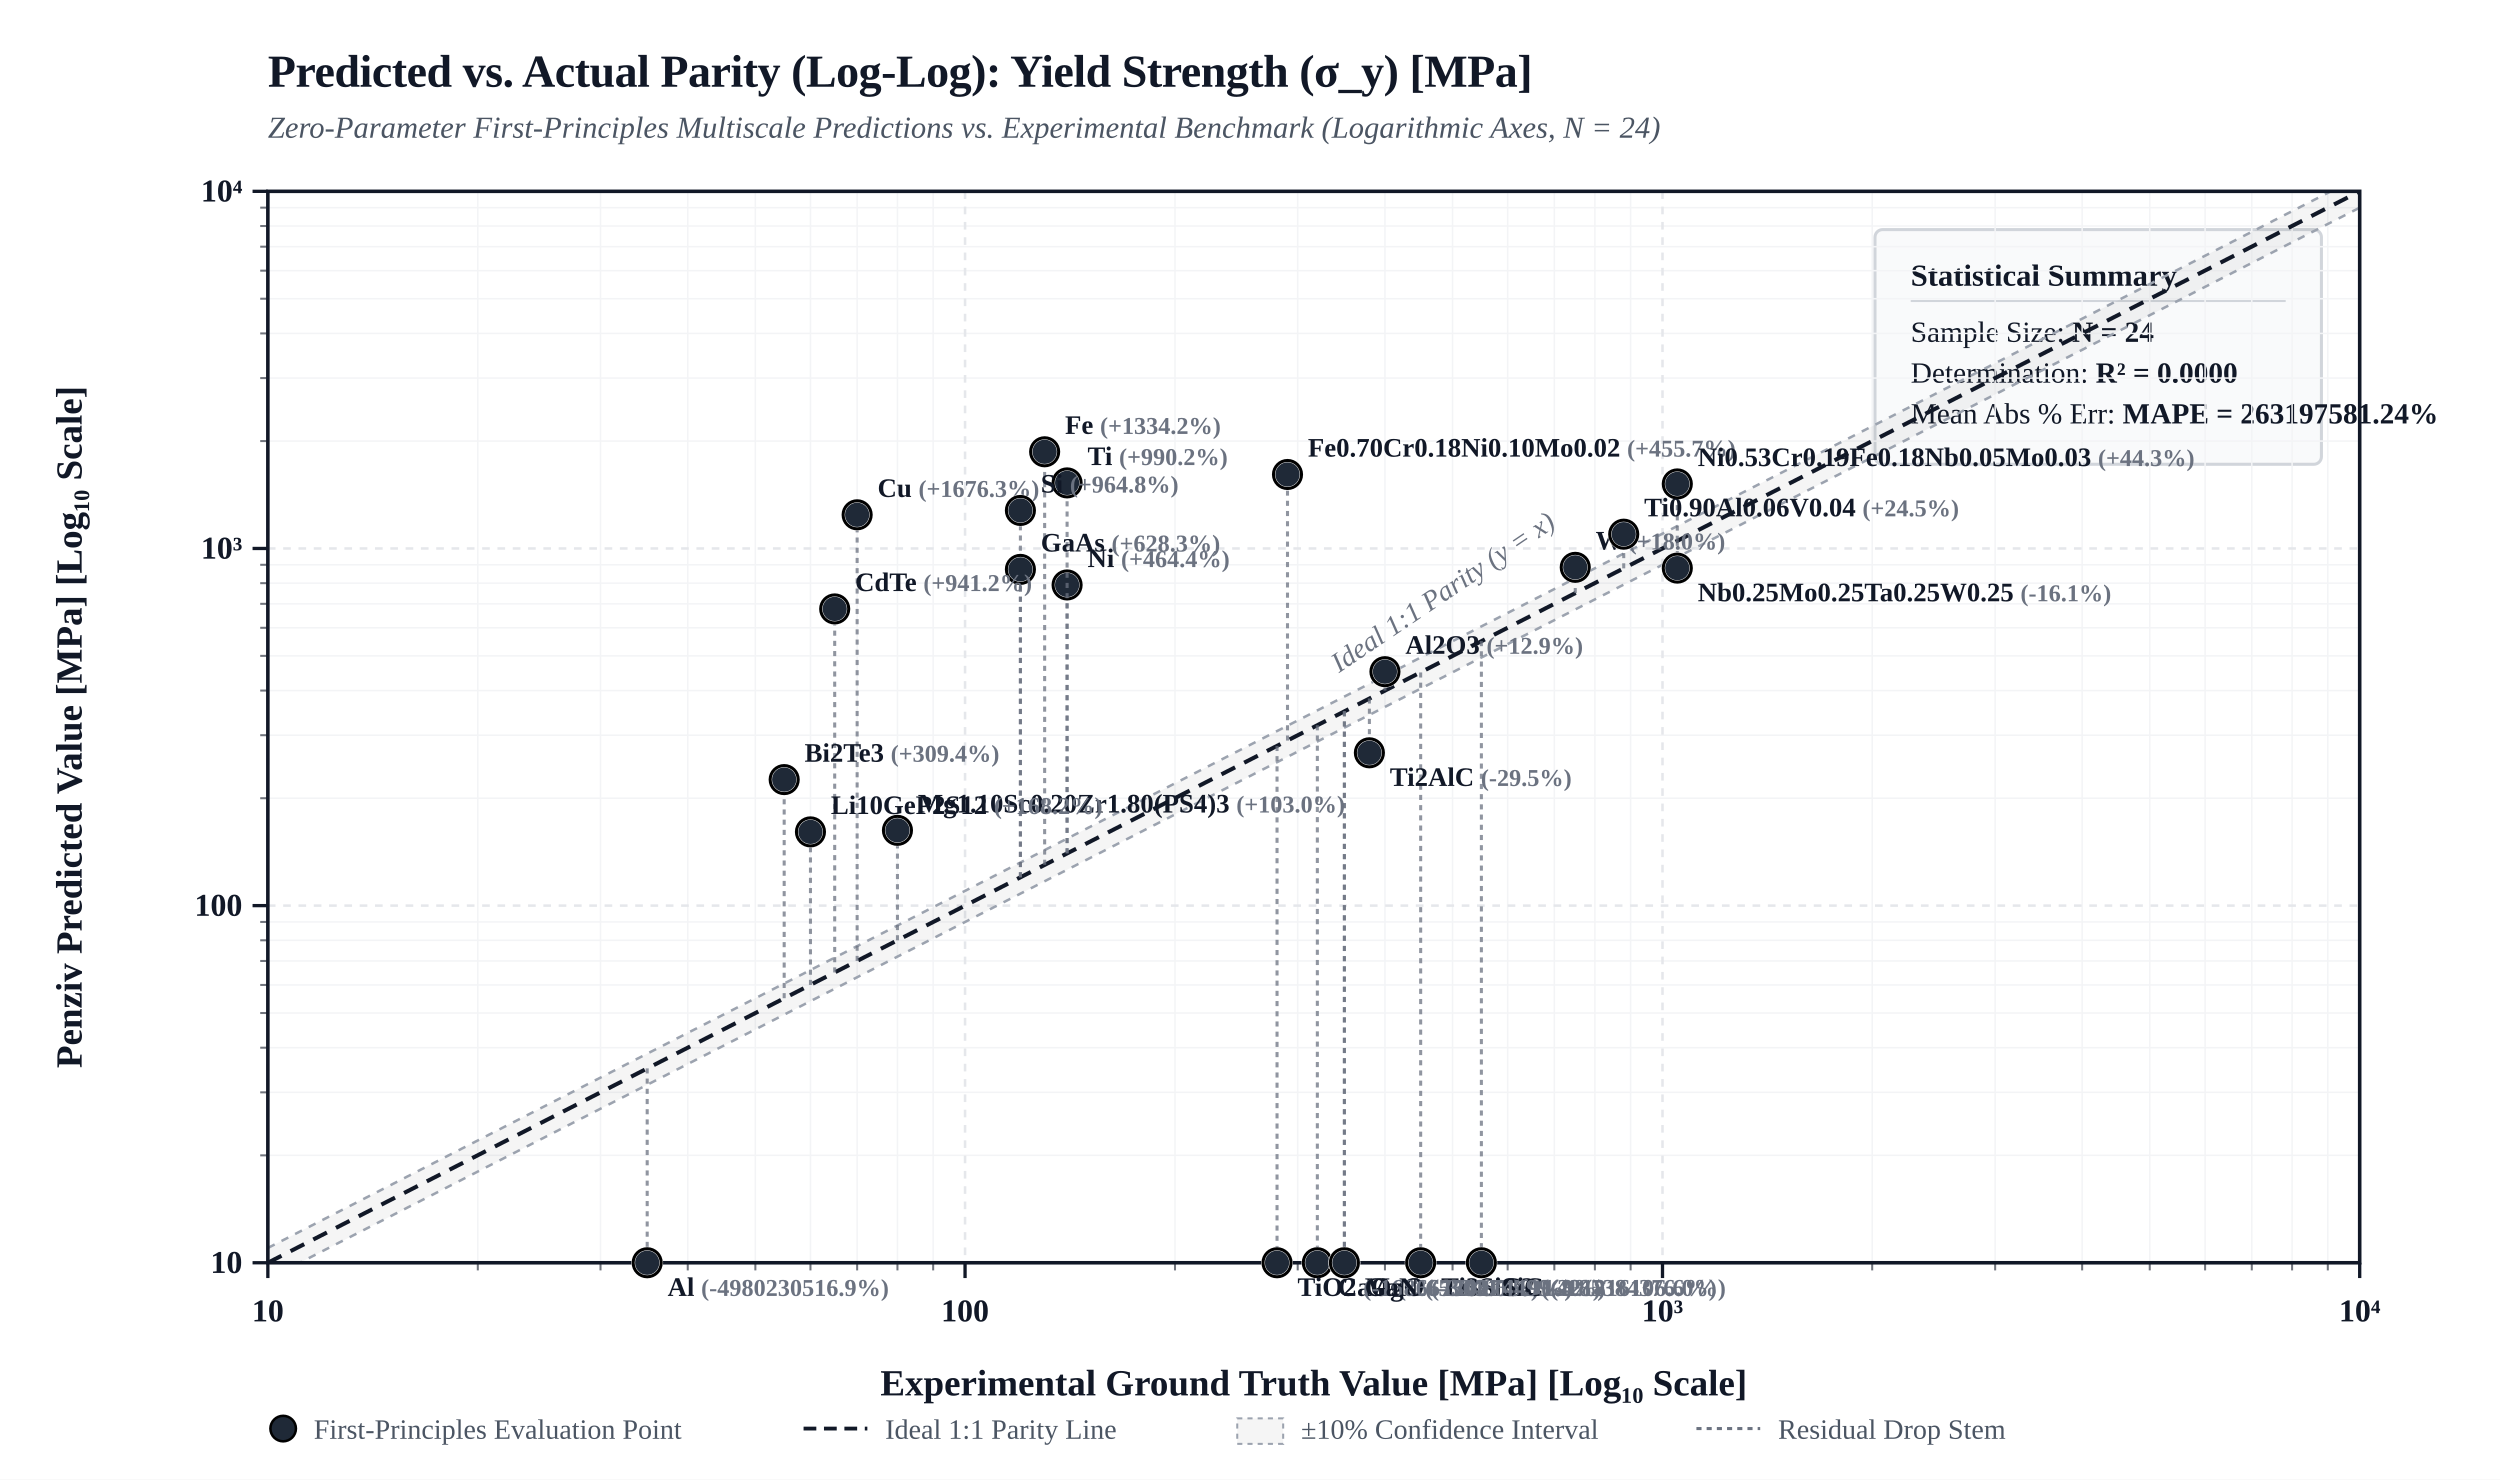
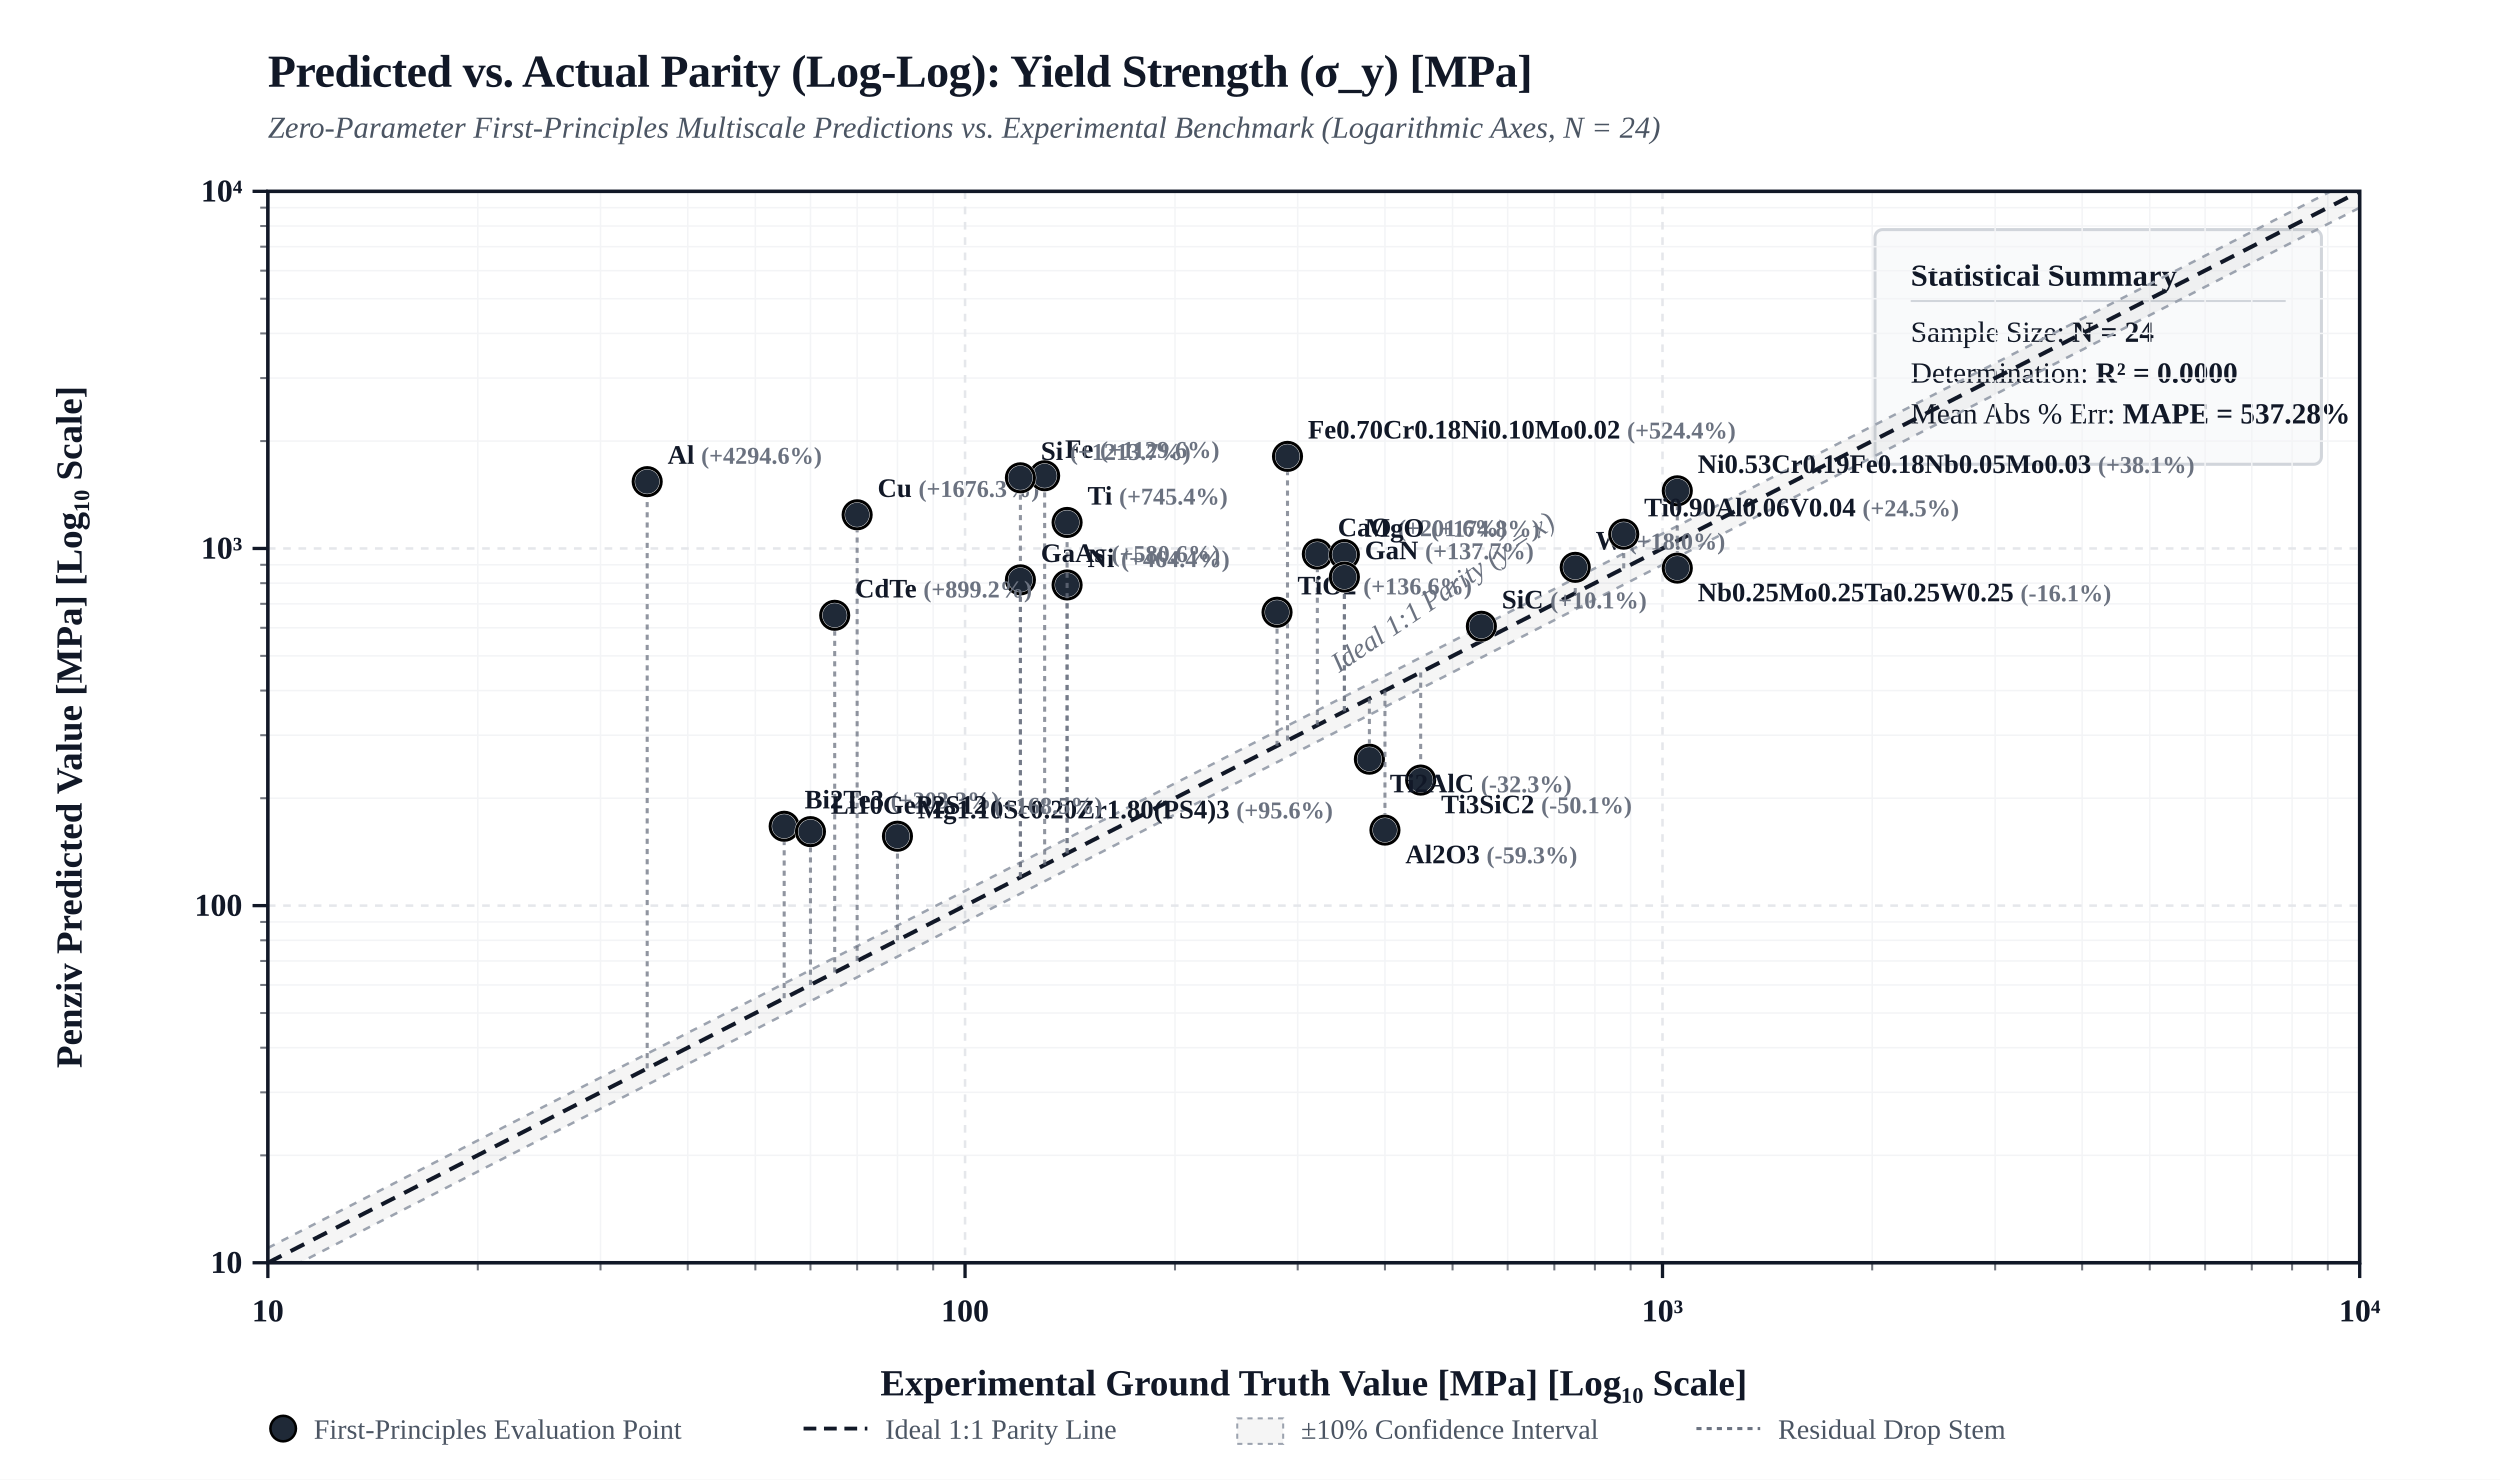
<svg xmlns="http://www.w3.org/2000/svg" viewBox="0 0 980 580" width="100%" height="auto" style="background-color: #FFFFFF; border: 1px solid #E5E7EB; border-radius: 4px; font-family: 'Times New Roman', Times, 'DejaVu Serif', 'TeX Gyre Termes', Georgia, serif;">
  <defs>
    <clipPath id="plotClip">
      <rect x="105" y="75" width="820" height="420" />
    </clipPath>
  </defs>
  <rect x="0" y="0" width="980" height="580" fill="#FFFFFF" />
  <text x="105" y="34" fill="#111827" font-size="18" font-weight="bold" letter-spacing="-0.01em">Predicted vs. Actual Parity (Log-Log): Yield Strength (σ_y) [MPa]</text>
  <text x="105" y="54" fill="#4B5563" font-size="12" font-style="italic">Zero-Parameter First-Principles Multiscale Predictions vs. Experimental Benchmark (Logarithmic Axes, N = 24)</text>
  <g transform="translate(735, 90)">
    <rect width="175" height="92" rx="3" fill="#F9FAFB" stroke="#D1D5DB" stroke-width="1.2" />
    <text x="14" y="22" fill="#111827" font-size="12" font-weight="bold">Statistical Summary</text>
    <line x1="14" y1="28" x2="161" y2="28" stroke="#D1D5DB" stroke-width="0.8" />
    <text x="14" y="44" fill="#111827" font-size="11.5">Sample Size: <tspan font-weight="bold">N = 24</tspan>
    </text>
    <text x="14" y="60" fill="#111827" font-size="11.5">Determination: <tspan font-weight="bold">R² = 0.0000</tspan>
    </text>
-     <text x="14" y="76" fill="#111827" font-size="11.5">Mean Abs % Err: <tspan font-weight="bold">MAPE = 263197581.24%</tspan>
+     <text x="14" y="76" fill="#111827" font-size="11.5">Mean Abs % Err: <tspan font-weight="bold">MAPE = 537.28%</tspan>
    </text>
  </g>
  <line x1="187.3" y1="75" x2="187.3" y2="495" stroke="#F3F4F6" stroke-width="0.6" />
  <line x1="105" y1="452.9" x2="925" y2="452.9" stroke="#F3F4F6" stroke-width="0.6" />
  <line x1="102" y1="452.9" x2="105" y2="452.9" stroke="#111827" stroke-width="0.8" opacity="0.6" />
  <line x1="187.3" y1="495" x2="187.3" y2="498" stroke="#111827" stroke-width="0.8" opacity="0.6" />
  <line x1="235.4" y1="75" x2="235.4" y2="495" stroke="#F3F4F6" stroke-width="0.6" />
  <line x1="105" y1="428.2" x2="925" y2="428.2" stroke="#F3F4F6" stroke-width="0.6" />
  <line x1="102" y1="428.2" x2="105" y2="428.2" stroke="#111827" stroke-width="0.8" opacity="0.6" />
  <line x1="235.4" y1="495" x2="235.4" y2="498" stroke="#111827" stroke-width="0.8" opacity="0.6" />
  <line x1="269.6" y1="75" x2="269.6" y2="495" stroke="#F3F4F6" stroke-width="0.6" />
  <line x1="105" y1="410.7" x2="925" y2="410.7" stroke="#F3F4F6" stroke-width="0.6" />
  <line x1="102" y1="410.7" x2="105" y2="410.7" stroke="#111827" stroke-width="0.8" opacity="0.6" />
  <line x1="269.6" y1="495" x2="269.6" y2="498" stroke="#111827" stroke-width="0.8" opacity="0.6" />
  <line x1="296.1" y1="75" x2="296.1" y2="495" stroke="#F3F4F6" stroke-width="0.6" />
  <line x1="105" y1="397.1" x2="925" y2="397.1" stroke="#F3F4F6" stroke-width="0.6" />
  <line x1="102" y1="397.1" x2="105" y2="397.1" stroke="#111827" stroke-width="0.8" opacity="0.6" />
  <line x1="296.1" y1="495" x2="296.1" y2="498" stroke="#111827" stroke-width="0.8" opacity="0.6" />
  <line x1="317.7" y1="75" x2="317.7" y2="495" stroke="#F3F4F6" stroke-width="0.6" />
  <line x1="105" y1="386.1" x2="925" y2="386.1" stroke="#F3F4F6" stroke-width="0.6" />
  <line x1="102" y1="386.1" x2="105" y2="386.1" stroke="#111827" stroke-width="0.8" opacity="0.6" />
  <line x1="317.7" y1="495" x2="317.7" y2="498" stroke="#111827" stroke-width="0.8" opacity="0.6" />
  <line x1="336.0" y1="75" x2="336.0" y2="495" stroke="#F3F4F6" stroke-width="0.6" />
  <line x1="105" y1="376.7" x2="925" y2="376.7" stroke="#F3F4F6" stroke-width="0.6" />
  <line x1="102" y1="376.7" x2="105" y2="376.7" stroke="#111827" stroke-width="0.8" opacity="0.6" />
  <line x1="336.0" y1="495" x2="336.0" y2="498" stroke="#111827" stroke-width="0.8" opacity="0.6" />
  <line x1="351.8" y1="75" x2="351.8" y2="495" stroke="#F3F4F6" stroke-width="0.6" />
  <line x1="105" y1="368.6" x2="925" y2="368.6" stroke="#F3F4F6" stroke-width="0.6" />
  <line x1="102" y1="368.6" x2="105" y2="368.6" stroke="#111827" stroke-width="0.8" opacity="0.6" />
  <line x1="351.8" y1="495" x2="351.8" y2="498" stroke="#111827" stroke-width="0.8" opacity="0.6" />
  <line x1="365.8" y1="75" x2="365.8" y2="495" stroke="#F3F4F6" stroke-width="0.6" />
  <line x1="105" y1="361.4" x2="925" y2="361.4" stroke="#F3F4F6" stroke-width="0.6" />
  <line x1="102" y1="361.4" x2="105" y2="361.4" stroke="#111827" stroke-width="0.8" opacity="0.6" />
  <line x1="365.8" y1="495" x2="365.8" y2="498" stroke="#111827" stroke-width="0.8" opacity="0.6" />
  <line x1="460.6" y1="75" x2="460.6" y2="495" stroke="#F3F4F6" stroke-width="0.6" />
  <line x1="105" y1="312.9" x2="925" y2="312.9" stroke="#F3F4F6" stroke-width="0.6" />
  <line x1="102" y1="312.9" x2="105" y2="312.9" stroke="#111827" stroke-width="0.8" opacity="0.6" />
  <line x1="460.6" y1="495" x2="460.6" y2="498" stroke="#111827" stroke-width="0.8" opacity="0.6" />
  <line x1="508.7" y1="75" x2="508.7" y2="495" stroke="#F3F4F6" stroke-width="0.6" />
  <line x1="105" y1="288.2" x2="925" y2="288.2" stroke="#F3F4F6" stroke-width="0.6" />
  <line x1="102" y1="288.2" x2="105" y2="288.2" stroke="#111827" stroke-width="0.8" opacity="0.6" />
  <line x1="508.7" y1="495" x2="508.7" y2="498" stroke="#111827" stroke-width="0.8" opacity="0.6" />
  <line x1="542.9" y1="75" x2="542.9" y2="495" stroke="#F3F4F6" stroke-width="0.6" />
  <line x1="105" y1="270.7" x2="925" y2="270.7" stroke="#F3F4F6" stroke-width="0.6" />
  <line x1="102" y1="270.7" x2="105" y2="270.7" stroke="#111827" stroke-width="0.8" opacity="0.6" />
  <line x1="542.9" y1="495" x2="542.9" y2="498" stroke="#111827" stroke-width="0.8" opacity="0.6" />
  <line x1="569.4" y1="75" x2="569.4" y2="495" stroke="#F3F4F6" stroke-width="0.6" />
  <line x1="105" y1="257.1" x2="925" y2="257.1" stroke="#F3F4F6" stroke-width="0.6" />
  <line x1="102" y1="257.1" x2="105" y2="257.1" stroke="#111827" stroke-width="0.8" opacity="0.6" />
  <line x1="569.4" y1="495" x2="569.4" y2="498" stroke="#111827" stroke-width="0.8" opacity="0.6" />
  <line x1="591.0" y1="75" x2="591.0" y2="495" stroke="#F3F4F6" stroke-width="0.6" />
  <line x1="105" y1="246.1" x2="925" y2="246.1" stroke="#F3F4F6" stroke-width="0.6" />
  <line x1="102" y1="246.1" x2="105" y2="246.1" stroke="#111827" stroke-width="0.8" opacity="0.6" />
  <line x1="591.0" y1="495" x2="591.0" y2="498" stroke="#111827" stroke-width="0.8" opacity="0.6" />
  <line x1="609.3" y1="75" x2="609.3" y2="495" stroke="#F3F4F6" stroke-width="0.6" />
  <line x1="105" y1="236.7" x2="925" y2="236.7" stroke="#F3F4F6" stroke-width="0.6" />
  <line x1="102" y1="236.7" x2="105" y2="236.7" stroke="#111827" stroke-width="0.8" opacity="0.6" />
  <line x1="609.3" y1="495" x2="609.3" y2="498" stroke="#111827" stroke-width="0.8" opacity="0.6" />
  <line x1="625.2" y1="75" x2="625.2" y2="495" stroke="#F3F4F6" stroke-width="0.6" />
  <line x1="105" y1="228.6" x2="925" y2="228.6" stroke="#F3F4F6" stroke-width="0.6" />
  <line x1="102" y1="228.6" x2="105" y2="228.6" stroke="#111827" stroke-width="0.8" opacity="0.6" />
  <line x1="625.2" y1="495" x2="625.2" y2="498" stroke="#111827" stroke-width="0.8" opacity="0.6" />
  <line x1="639.2" y1="75" x2="639.2" y2="495" stroke="#F3F4F6" stroke-width="0.6" />
  <line x1="105" y1="221.4" x2="925" y2="221.4" stroke="#F3F4F6" stroke-width="0.6" />
  <line x1="102" y1="221.4" x2="105" y2="221.4" stroke="#111827" stroke-width="0.8" opacity="0.6" />
  <line x1="639.2" y1="495" x2="639.2" y2="498" stroke="#111827" stroke-width="0.8" opacity="0.6" />
  <line x1="733.9" y1="75" x2="733.9" y2="495" stroke="#F3F4F6" stroke-width="0.6" />
  <line x1="105" y1="172.9" x2="925" y2="172.9" stroke="#F3F4F6" stroke-width="0.6" />
  <line x1="102" y1="172.9" x2="105" y2="172.9" stroke="#111827" stroke-width="0.8" opacity="0.6" />
  <line x1="733.9" y1="495" x2="733.9" y2="498" stroke="#111827" stroke-width="0.8" opacity="0.6" />
  <line x1="782.1" y1="75" x2="782.1" y2="495" stroke="#F3F4F6" stroke-width="0.6" />
  <line x1="105" y1="148.2" x2="925" y2="148.2" stroke="#F3F4F6" stroke-width="0.6" />
  <line x1="102" y1="148.2" x2="105" y2="148.2" stroke="#111827" stroke-width="0.8" opacity="0.6" />
  <line x1="782.1" y1="495" x2="782.1" y2="498" stroke="#111827" stroke-width="0.8" opacity="0.6" />
  <line x1="816.2" y1="75" x2="816.2" y2="495" stroke="#F3F4F6" stroke-width="0.6" />
  <line x1="105" y1="130.7" x2="925" y2="130.7" stroke="#F3F4F6" stroke-width="0.6" />
  <line x1="102" y1="130.7" x2="105" y2="130.7" stroke="#111827" stroke-width="0.8" opacity="0.6" />
  <line x1="816.2" y1="495" x2="816.2" y2="498" stroke="#111827" stroke-width="0.8" opacity="0.6" />
  <line x1="842.7" y1="75" x2="842.7" y2="495" stroke="#F3F4F6" stroke-width="0.6" />
  <line x1="105" y1="117.1" x2="925" y2="117.1" stroke="#F3F4F6" stroke-width="0.6" />
  <line x1="102" y1="117.1" x2="105" y2="117.1" stroke="#111827" stroke-width="0.8" opacity="0.6" />
  <line x1="842.7" y1="495" x2="842.7" y2="498" stroke="#111827" stroke-width="0.8" opacity="0.6" />
  <line x1="864.4" y1="75" x2="864.4" y2="495" stroke="#F3F4F6" stroke-width="0.6" />
  <line x1="105" y1="106.1" x2="925" y2="106.1" stroke="#F3F4F6" stroke-width="0.6" />
  <line x1="102" y1="106.1" x2="105" y2="106.1" stroke="#111827" stroke-width="0.8" opacity="0.6" />
  <line x1="864.4" y1="495" x2="864.4" y2="498" stroke="#111827" stroke-width="0.8" opacity="0.6" />
  <line x1="882.7" y1="75" x2="882.7" y2="495" stroke="#F3F4F6" stroke-width="0.6" />
  <line x1="105" y1="96.7" x2="925" y2="96.7" stroke="#F3F4F6" stroke-width="0.6" />
  <line x1="102" y1="96.7" x2="105" y2="96.7" stroke="#111827" stroke-width="0.8" opacity="0.6" />
  <line x1="882.7" y1="495" x2="882.7" y2="498" stroke="#111827" stroke-width="0.8" opacity="0.6" />
  <line x1="898.5" y1="75" x2="898.5" y2="495" stroke="#F3F4F6" stroke-width="0.6" />
  <line x1="105" y1="88.6" x2="925" y2="88.6" stroke="#F3F4F6" stroke-width="0.6" />
  <line x1="102" y1="88.6" x2="105" y2="88.6" stroke="#111827" stroke-width="0.8" opacity="0.6" />
  <line x1="898.5" y1="495" x2="898.5" y2="498" stroke="#111827" stroke-width="0.8" opacity="0.6" />
  <line x1="912.5" y1="75" x2="912.5" y2="495" stroke="#F3F4F6" stroke-width="0.6" />
  <line x1="105" y1="81.4" x2="925" y2="81.4" stroke="#F3F4F6" stroke-width="0.6" />
  <line x1="102" y1="81.4" x2="105" y2="81.4" stroke="#111827" stroke-width="0.8" opacity="0.6" />
  <line x1="912.5" y1="495" x2="912.5" y2="498" stroke="#111827" stroke-width="0.8" opacity="0.6" />
  <line x1="105.0" y1="75" x2="105.0" y2="495" stroke="#E5E7EB" stroke-width="1.0" stroke-dasharray="3,3" />
  <line x1="105" y1="495.0" x2="925" y2="495.0" stroke="#E5E7EB" stroke-width="1.0" stroke-dasharray="3,3" />
  <line x1="99" y1="495.0" x2="105" y2="495.0" stroke="#111827" stroke-width="1.3" />
  <text x="95" y="499.0" fill="#111827" font-size="12.5" font-weight="bold" text-anchor="end">10</text>
  <line x1="105.0" y1="495" x2="105.0" y2="501" stroke="#111827" stroke-width="1.3" />
  <text x="105.0" y="518.0" fill="#111827" font-size="12.5" font-weight="bold" text-anchor="middle">10</text>
  <line x1="378.3" y1="75" x2="378.3" y2="495" stroke="#E5E7EB" stroke-width="1.0" stroke-dasharray="3,3" />
  <line x1="105" y1="355.0" x2="925" y2="355.0" stroke="#E5E7EB" stroke-width="1.0" stroke-dasharray="3,3" />
  <line x1="99" y1="355.0" x2="105" y2="355.0" stroke="#111827" stroke-width="1.3" />
  <text x="95" y="359.0" fill="#111827" font-size="12.5" font-weight="bold" text-anchor="end">100</text>
  <line x1="378.3" y1="495" x2="378.3" y2="501" stroke="#111827" stroke-width="1.3" />
  <text x="378.3" y="518.0" fill="#111827" font-size="12.5" font-weight="bold" text-anchor="middle">100</text>
  <line x1="651.7" y1="75" x2="651.7" y2="495" stroke="#E5E7EB" stroke-width="1.0" stroke-dasharray="3,3" />
  <line x1="105" y1="215.0" x2="925" y2="215.0" stroke="#E5E7EB" stroke-width="1.0" stroke-dasharray="3,3" />
  <line x1="99" y1="215.0" x2="105" y2="215.0" stroke="#111827" stroke-width="1.3" />
  <text x="95" y="219.0" fill="#111827" font-size="12.5" font-weight="bold" text-anchor="end">10³</text>
  <line x1="651.7" y1="495" x2="651.7" y2="501" stroke="#111827" stroke-width="1.3" />
  <text x="651.7" y="518.0" fill="#111827" font-size="12.5" font-weight="bold" text-anchor="middle">10³</text>
  <line x1="925.0" y1="75" x2="925.0" y2="495" stroke="#E5E7EB" stroke-width="1.0" stroke-dasharray="3,3" />
  <line x1="105" y1="75.0" x2="925" y2="75.0" stroke="#E5E7EB" stroke-width="1.0" stroke-dasharray="3,3" />
  <line x1="99" y1="75.0" x2="105" y2="75.0" stroke="#111827" stroke-width="1.3" />
  <text x="95" y="79.0" fill="#111827" font-size="12.5" font-weight="bold" text-anchor="end">10⁴</text>
  <line x1="925.0" y1="495" x2="925.0" y2="501" stroke="#111827" stroke-width="1.3" />
  <text x="925.0" y="518.0" fill="#111827" font-size="12.5" font-weight="bold" text-anchor="middle">10⁴</text>
  <polygon points="105.0,489.2 925.0,69.2 925.0,81.4 105.0,501.4" fill="rgba(0, 0, 0, 0.04)" clip-path="url(#plotClip)" />
  <line x1="105.0" y1="489.2" x2="925.0" y2="69.2" stroke="#9CA3AF" stroke-width="1.0" stroke-dasharray="3,3" clip-path="url(#plotClip)" />
  <line x1="105.0" y1="501.4" x2="925.0" y2="81.4" stroke="#9CA3AF" stroke-width="1.0" stroke-dasharray="3,3" clip-path="url(#plotClip)" />
  <line x1="105.0" y1="495.0" x2="925.0" y2="75.0" stroke="#111827" stroke-width="1.6" stroke-dasharray="6,4" clip-path="url(#plotClip)" />
  <text x="535.0" y="273.0" fill="#6B7280" font-size="11" font-style="italic" transform="rotate(-34 515.0 285.0)">Ideal 1:1 Parity (y = x)</text>
  <rect x="105" y="75" width="820" height="420" fill="none" stroke="#111827" stroke-width="1.4" />
  <text x="515.0" y="547.0" fill="#111827" font-size="14.5" font-weight="bold" text-anchor="middle">Experimental Ground Truth Value [MPa] [Log₁₀ Scale]</text>
  <text x="32" y="285.0" fill="#111827" font-size="14.5" font-weight="bold" text-anchor="middle" transform="rotate(-90 32 285.0)">Penziv Predicted Value [MPa] [Log₁₀ Scale]</text>
  <line x1="336.0" y1="376.7" x2="336.0" y2="201.8" stroke="#6B7280" stroke-width="1.2" stroke-dasharray="2,2" opacity="0.75" clip-path="url(#plotClip)" />
  <circle cx="336.0" cy="201.8" r="5.5" fill="#1F2937" stroke="#FFFFFF" stroke-width="1.5" />
  <circle cx="336.0" cy="201.8" r="5.5" fill="none" stroke="#000000" stroke-width="1.2" />
  <text x="344.0" y="194.8" fill="#111827" font-size="10.5" font-weight="600" text-anchor="start">Cu <tspan fill="#6B7280" font-size="9.5">(+1676.3%)</tspan>
  </text>
-   <line x1="253.7" y1="418.8" x2="253.7" y2="495.0" stroke="#6B7280" stroke-width="1.2" stroke-dasharray="2,2" opacity="0.75" clip-path="url(#plotClip)" />
-   <circle cx="253.7" cy="495.0" r="5.5" fill="#1F2937" stroke="#FFFFFF" stroke-width="1.5" />
-   <circle cx="253.7" cy="495.0" r="5.5" fill="none" stroke="#000000" stroke-width="1.2" />
-   <text x="261.7" y="508.0" fill="#111827" font-size="10.5" font-weight="600" text-anchor="start">Al <tspan fill="#6B7280" font-size="9.5">(-4980230516.9%)</tspan>
+   <line x1="253.7" y1="418.8" x2="253.7" y2="188.8" stroke="#6B7280" stroke-width="1.2" stroke-dasharray="2,2" opacity="0.75" clip-path="url(#plotClip)" />
+   <circle cx="253.7" cy="188.8" r="5.5" fill="#1F2937" stroke="#FFFFFF" stroke-width="1.5" />
+   <circle cx="253.7" cy="188.8" r="5.5" fill="none" stroke="#000000" stroke-width="1.2" />
+   <text x="261.7" y="181.8" fill="#111827" font-size="10.5" font-weight="600" text-anchor="start">Al <tspan fill="#6B7280" font-size="9.5">(+4294.6%)</tspan>
  </text>
  <line x1="418.3" y1="334.5" x2="418.3" y2="229.3" stroke="#6B7280" stroke-width="1.2" stroke-dasharray="2,2" opacity="0.75" clip-path="url(#plotClip)" />
  <circle cx="418.3" cy="229.3" r="5.5" fill="#1F2937" stroke="#FFFFFF" stroke-width="1.5" />
  <circle cx="418.3" cy="229.3" r="5.5" fill="none" stroke="#000000" stroke-width="1.2" />
  <text x="426.3" y="222.3" fill="#111827" font-size="10.5" font-weight="600" text-anchor="start">Ni <tspan fill="#6B7280" font-size="9.5">(+464.4%)</tspan>
  </text>
-   <line x1="418.3" y1="334.5" x2="418.3" y2="189.3" stroke="#6B7280" stroke-width="1.2" stroke-dasharray="2,2" opacity="0.75" clip-path="url(#plotClip)" />
-   <circle cx="418.3" cy="189.3" r="5.5" fill="#1F2937" stroke="#FFFFFF" stroke-width="1.5" />
-   <circle cx="418.3" cy="189.3" r="5.5" fill="none" stroke="#000000" stroke-width="1.2" />
-   <text x="426.3" y="182.3" fill="#111827" font-size="10.5" font-weight="600" text-anchor="start">Ti <tspan fill="#6B7280" font-size="9.5">(+990.2%)</tspan>
+   <line x1="418.3" y1="334.5" x2="418.3" y2="204.8" stroke="#6B7280" stroke-width="1.2" stroke-dasharray="2,2" opacity="0.75" clip-path="url(#plotClip)" />
+   <circle cx="418.3" cy="204.8" r="5.5" fill="#1F2937" stroke="#FFFFFF" stroke-width="1.5" />
+   <circle cx="418.3" cy="204.8" r="5.5" fill="none" stroke="#000000" stroke-width="1.2" />
+   <text x="426.3" y="197.8" fill="#111827" font-size="10.5" font-weight="600" text-anchor="start">Ti <tspan fill="#6B7280" font-size="9.5">(+745.4%)</tspan>
  </text>
  <line x1="617.5" y1="232.5" x2="617.5" y2="222.4" stroke="#6B7280" stroke-width="1.2" stroke-dasharray="2,2" opacity="0.75" clip-path="url(#plotClip)" />
  <circle cx="617.5" cy="222.4" r="5.5" fill="#1F2937" stroke="#FFFFFF" stroke-width="1.5" />
  <circle cx="617.5" cy="222.4" r="5.5" fill="none" stroke="#000000" stroke-width="1.2" />
  <text x="625.5" y="215.4" fill="#111827" font-size="10.5" font-weight="600" text-anchor="start">W <tspan fill="#6B7280" font-size="9.5">(+18.0%)</tspan>
  </text>
-   <line x1="409.5" y1="339.0" x2="409.5" y2="177.1" stroke="#6B7280" stroke-width="1.2" stroke-dasharray="2,2" opacity="0.75" clip-path="url(#plotClip)" />
-   <circle cx="409.5" cy="177.1" r="5.5" fill="#1F2937" stroke="#FFFFFF" stroke-width="1.5" />
-   <circle cx="409.5" cy="177.1" r="5.5" fill="none" stroke="#000000" stroke-width="1.2" />
-   <text x="417.5" y="170.1" fill="#111827" font-size="10.5" font-weight="600" text-anchor="start">Fe <tspan fill="#6B7280" font-size="9.5">(+1334.2%)</tspan>
-   </text>
-   <line x1="504.7" y1="290.3" x2="504.7" y2="186.0" stroke="#6B7280" stroke-width="1.2" stroke-dasharray="2,2" opacity="0.75" clip-path="url(#plotClip)" />
-   <circle cx="504.7" cy="186.0" r="5.5" fill="#1F2937" stroke="#FFFFFF" stroke-width="1.5" />
-   <circle cx="504.7" cy="186.0" r="5.5" fill="none" stroke="#000000" stroke-width="1.2" />
-   <text x="512.7" y="179.0" fill="#111827" font-size="10.5" font-weight="600" text-anchor="start">Fe0.70Cr0.18Ni0.10Mo0.02 <tspan fill="#6B7280" font-size="9.5">(+455.7%)</tspan>
-   </text>
-   <line x1="657.5" y1="212.0" x2="657.5" y2="189.7" stroke="#6B7280" stroke-width="1.2" stroke-dasharray="2,2" opacity="0.75" clip-path="url(#plotClip)" />
-   <circle cx="657.5" cy="189.7" r="5.5" fill="#1F2937" stroke="#FFFFFF" stroke-width="1.5" />
-   <circle cx="657.5" cy="189.7" r="5.5" fill="none" stroke="#000000" stroke-width="1.2" />
-   <text x="665.5" y="182.7" fill="#111827" font-size="10.5" font-weight="600" text-anchor="start">Ni0.53Cr0.19Fe0.18Nb0.05Mo0.03 <tspan fill="#6B7280" font-size="9.5">(+44.3%)</tspan>
+   <line x1="409.5" y1="339.0" x2="409.5" y2="186.5" stroke="#6B7280" stroke-width="1.2" stroke-dasharray="2,2" opacity="0.75" clip-path="url(#plotClip)" />
+   <circle cx="409.5" cy="186.5" r="5.5" fill="#1F2937" stroke="#FFFFFF" stroke-width="1.5" />
+   <circle cx="409.5" cy="186.5" r="5.5" fill="none" stroke="#000000" stroke-width="1.2" />
+   <text x="417.5" y="179.5" fill="#111827" font-size="10.5" font-weight="600" text-anchor="start">Fe <tspan fill="#6B7280" font-size="9.5">(+1129.6%)</tspan>
+   </text>
+   <line x1="504.7" y1="290.3" x2="504.7" y2="178.9" stroke="#6B7280" stroke-width="1.2" stroke-dasharray="2,2" opacity="0.75" clip-path="url(#plotClip)" />
+   <circle cx="504.7" cy="178.9" r="5.5" fill="#1F2937" stroke="#FFFFFF" stroke-width="1.5" />
+   <circle cx="504.7" cy="178.9" r="5.5" fill="none" stroke="#000000" stroke-width="1.2" />
+   <text x="512.7" y="171.9" fill="#111827" font-size="10.5" font-weight="600" text-anchor="start">Fe0.70Cr0.18Ni0.10Mo0.02 <tspan fill="#6B7280" font-size="9.5">(+524.4%)</tspan>
+   </text>
+   <line x1="657.5" y1="212.0" x2="657.5" y2="192.4" stroke="#6B7280" stroke-width="1.2" stroke-dasharray="2,2" opacity="0.75" clip-path="url(#plotClip)" />
+   <circle cx="657.5" cy="192.4" r="5.5" fill="#1F2937" stroke="#FFFFFF" stroke-width="1.5" />
+   <circle cx="657.5" cy="192.4" r="5.5" fill="none" stroke="#000000" stroke-width="1.2" />
+   <text x="665.5" y="185.4" fill="#111827" font-size="10.5" font-weight="600" text-anchor="start">Ni0.53Cr0.19Fe0.18Nb0.05Mo0.03 <tspan fill="#6B7280" font-size="9.5">(+38.1%)</tspan>
  </text>
  <line x1="636.5" y1="222.8" x2="636.5" y2="209.4" stroke="#6B7280" stroke-width="1.2" stroke-dasharray="2,2" opacity="0.75" clip-path="url(#plotClip)" />
  <circle cx="636.5" cy="209.4" r="5.5" fill="#1F2937" stroke="#FFFFFF" stroke-width="1.5" />
  <circle cx="636.5" cy="209.4" r="5.5" fill="none" stroke="#000000" stroke-width="1.2" />
  <text x="644.5" y="202.4" fill="#111827" font-size="10.5" font-weight="600" text-anchor="start">Ti0.90Al0.06V0.04 <tspan fill="#6B7280" font-size="9.5">(+24.5%)</tspan>
  </text>
  <line x1="657.5" y1="212.0" x2="657.5" y2="222.7" stroke="#6B7280" stroke-width="1.2" stroke-dasharray="2,2" opacity="0.75" clip-path="url(#plotClip)" />
  <circle cx="657.5" cy="222.7" r="5.5" fill="#1F2937" stroke="#FFFFFF" stroke-width="1.5" />
  <circle cx="657.5" cy="222.7" r="5.5" fill="none" stroke="#000000" stroke-width="1.2" />
  <text x="665.5" y="235.7" fill="#111827" font-size="10.5" font-weight="600" text-anchor="start">Nb0.25Mo0.25Ta0.25W0.25 <tspan fill="#6B7280" font-size="9.5">(-16.1%)</tspan>
  </text>
-   <line x1="556.9" y1="263.6" x2="556.9" y2="495.0" stroke="#6B7280" stroke-width="1.2" stroke-dasharray="2,2" opacity="0.75" clip-path="url(#plotClip)" />
-   <circle cx="556.9" cy="495.0" r="5.5" fill="#1F2937" stroke="#FFFFFF" stroke-width="1.5" />
-   <circle cx="556.9" cy="495.0" r="5.5" fill="none" stroke="#000000" stroke-width="1.2" />
-   <text x="564.9" y="508.0" fill="#111827" font-size="10.5" font-weight="600" text-anchor="start">Ti3SiC2 <tspan fill="#6B7280" font-size="9.5">(-221816106.6%)</tspan>
-   </text>
-   <line x1="536.8" y1="273.8" x2="536.8" y2="295.1" stroke="#6B7280" stroke-width="1.2" stroke-dasharray="2,2" opacity="0.75" clip-path="url(#plotClip)" />
-   <circle cx="536.8" cy="295.1" r="5.5" fill="#1F2937" stroke="#FFFFFF" stroke-width="1.5" />
-   <circle cx="536.8" cy="295.1" r="5.5" fill="none" stroke="#000000" stroke-width="1.2" />
-   <text x="544.8" y="308.1" fill="#111827" font-size="10.5" font-weight="600" text-anchor="start">Ti2AlC <tspan fill="#6B7280" font-size="9.5">(-29.5%)</tspan>
-   </text>
-   <line x1="516.4" y1="284.3" x2="516.4" y2="495.0" stroke="#6B7280" stroke-width="1.2" stroke-dasharray="2,2" opacity="0.75" clip-path="url(#plotClip)" />
-   <circle cx="516.4" cy="495.0" r="5.5" fill="#1F2937" stroke="#FFFFFF" stroke-width="1.5" />
-   <circle cx="516.4" cy="495.0" r="5.5" fill="none" stroke="#000000" stroke-width="1.2" />
-   <text x="524.4" y="508.0" fill="#111827" font-size="10.5" font-weight="600" text-anchor="start">CaO <tspan fill="#6B7280" font-size="9.5">(-265503115.9%)</tspan>
-   </text>
-   <line x1="527.0" y1="278.8" x2="527.0" y2="495.0" stroke="#6B7280" stroke-width="1.2" stroke-dasharray="2,2" opacity="0.75" clip-path="url(#plotClip)" />
-   <circle cx="527.0" cy="495.0" r="5.5" fill="#1F2937" stroke="#FFFFFF" stroke-width="1.5" />
-   <circle cx="527.0" cy="495.0" r="5.5" fill="none" stroke="#000000" stroke-width="1.2" />
-   <text x="535.0" y="508.0" fill="#111827" font-size="10.5" font-weight="600" text-anchor="start">MgO <tspan fill="#6B7280" font-size="9.5">(-324857811.8%)</tspan>
-   </text>
-   <line x1="542.9" y1="270.7" x2="542.9" y2="263.3" stroke="#6B7280" stroke-width="1.2" stroke-dasharray="2,2" opacity="0.75" clip-path="url(#plotClip)" />
-   <circle cx="542.9" cy="263.3" r="5.5" fill="#1F2937" stroke="#FFFFFF" stroke-width="1.5" />
-   <circle cx="542.9" cy="263.3" r="5.5" fill="none" stroke="#000000" stroke-width="1.2" />
-   <text x="550.9" y="256.3" fill="#111827" font-size="10.5" font-weight="600" text-anchor="start">Al2O3 <tspan fill="#6B7280" font-size="9.5">(+12.9%)</tspan>
-   </text>
-   <line x1="500.6" y1="292.4" x2="500.6" y2="495.0" stroke="#6B7280" stroke-width="1.2" stroke-dasharray="2,2" opacity="0.75" clip-path="url(#plotClip)" />
-   <circle cx="500.6" cy="495.0" r="5.5" fill="#1F2937" stroke="#FFFFFF" stroke-width="1.5" />
-   <circle cx="500.6" cy="495.0" r="5.5" fill="none" stroke="#000000" stroke-width="1.2" />
-   <text x="508.6" y="508.0" fill="#111827" font-size="10.5" font-weight="600" text-anchor="start">TiO2 <tspan fill="#6B7280" font-size="9.5">(-168667342.0%)</tspan>
-   </text>
-   <line x1="580.7" y1="251.3" x2="580.7" y2="495.0" stroke="#6B7280" stroke-width="1.2" stroke-dasharray="2,2" opacity="0.75" clip-path="url(#plotClip)" />
-   <circle cx="580.7" cy="495.0" r="5.5" fill="#1F2937" stroke="#FFFFFF" stroke-width="1.5" />
-   <circle cx="580.7" cy="495.0" r="5.5" fill="none" stroke="#000000" stroke-width="1.2" />
-   <text x="588.7" y="508.0" fill="#111827" font-size="10.5" font-weight="600" text-anchor="start">SiC <tspan fill="#6B7280" font-size="9.5">(-185384376.0%)</tspan>
-   </text>
-   <line x1="527.0" y1="278.8" x2="527.0" y2="495.0" stroke="#6B7280" stroke-width="1.2" stroke-dasharray="2,2" opacity="0.75" clip-path="url(#plotClip)" />
-   <circle cx="527.0" cy="495.0" r="5.5" fill="#1F2937" stroke="#FFFFFF" stroke-width="1.5" />
-   <circle cx="527.0" cy="495.0" r="5.5" fill="none" stroke="#000000" stroke-width="1.2" />
-   <text x="535.0" y="508.0" fill="#111827" font-size="10.5" font-weight="600" text-anchor="start">GaN <tspan fill="#6B7280" font-size="9.5">(-170274499.4%)</tspan>
-   </text>
-   <line x1="400.0" y1="343.9" x2="400.0" y2="200.1" stroke="#6B7280" stroke-width="1.2" stroke-dasharray="2,2" opacity="0.75" clip-path="url(#plotClip)" />
-   <circle cx="400.0" cy="200.1" r="5.5" fill="#1F2937" stroke="#FFFFFF" stroke-width="1.5" />
-   <circle cx="400.0" cy="200.1" r="5.5" fill="none" stroke="#000000" stroke-width="1.2" />
-   <text x="408.0" y="193.1" fill="#111827" font-size="10.5" font-weight="600" text-anchor="start">Si <tspan fill="#6B7280" font-size="9.5">(+964.8%)</tspan>
-   </text>
-   <line x1="400.0" y1="343.9" x2="400.0" y2="223.2" stroke="#6B7280" stroke-width="1.2" stroke-dasharray="2,2" opacity="0.75" clip-path="url(#plotClip)" />
-   <circle cx="400.0" cy="223.2" r="5.5" fill="#1F2937" stroke="#FFFFFF" stroke-width="1.5" />
-   <circle cx="400.0" cy="223.2" r="5.5" fill="none" stroke="#000000" stroke-width="1.2" />
-   <text x="408.0" y="216.2" fill="#111827" font-size="10.5" font-weight="600" text-anchor="start">GaAs <tspan fill="#6B7280" font-size="9.5">(+628.3%)</tspan>
-   </text>
-   <line x1="327.2" y1="381.2" x2="327.2" y2="238.7" stroke="#6B7280" stroke-width="1.2" stroke-dasharray="2,2" opacity="0.75" clip-path="url(#plotClip)" />
-   <circle cx="327.2" cy="238.7" r="5.5" fill="#1F2937" stroke="#FFFFFF" stroke-width="1.5" />
-   <circle cx="327.2" cy="238.7" r="5.5" fill="none" stroke="#000000" stroke-width="1.2" />
-   <text x="335.2" y="231.7" fill="#111827" font-size="10.5" font-weight="600" text-anchor="start">CdTe <tspan fill="#6B7280" font-size="9.5">(+941.2%)</tspan>
-   </text>
-   <line x1="307.4" y1="391.3" x2="307.4" y2="305.6" stroke="#6B7280" stroke-width="1.2" stroke-dasharray="2,2" opacity="0.75" clip-path="url(#plotClip)" />
-   <circle cx="307.4" cy="305.6" r="5.5" fill="#1F2937" stroke="#FFFFFF" stroke-width="1.5" />
-   <circle cx="307.4" cy="305.6" r="5.5" fill="none" stroke="#000000" stroke-width="1.2" />
-   <text x="315.4" y="298.6" fill="#111827" font-size="10.5" font-weight="600" text-anchor="start">Bi2Te3 <tspan fill="#6B7280" font-size="9.5">(+309.4%)</tspan>
-   </text>
-   <line x1="351.8" y1="368.6" x2="351.8" y2="325.5" stroke="#6B7280" stroke-width="1.2" stroke-dasharray="2,2" opacity="0.75" clip-path="url(#plotClip)" />
-   <circle cx="351.8" cy="325.5" r="5.5" fill="#1F2937" stroke="#FFFFFF" stroke-width="1.5" />
-   <circle cx="351.8" cy="325.5" r="5.5" fill="none" stroke="#000000" stroke-width="1.2" />
-   <text x="359.8" y="318.5" fill="#111827" font-size="10.5" font-weight="600" text-anchor="start">Mg1.10Sc0.20Zr1.80(PS4)3 <tspan fill="#6B7280" font-size="9.5">(+103.0%)</tspan>
-   </text>
-   <line x1="317.7" y1="386.1" x2="317.7" y2="326.1" stroke="#6B7280" stroke-width="1.2" stroke-dasharray="2,2" opacity="0.75" clip-path="url(#plotClip)" />
-   <circle cx="317.7" cy="326.1" r="5.5" fill="#1F2937" stroke="#FFFFFF" stroke-width="1.5" />
-   <circle cx="317.7" cy="326.1" r="5.5" fill="none" stroke="#000000" stroke-width="1.2" />
-   <text x="325.7" y="319.1" fill="#111827" font-size="10.5" font-weight="600" text-anchor="start">Li10GeP2S12 <tspan fill="#6B7280" font-size="9.5">(+168.2%)</tspan>
+   <line x1="556.9" y1="263.6" x2="556.9" y2="305.8" stroke="#6B7280" stroke-width="1.2" stroke-dasharray="2,2" opacity="0.75" clip-path="url(#plotClip)" />
+   <circle cx="556.9" cy="305.8" r="5.5" fill="#1F2937" stroke="#FFFFFF" stroke-width="1.5" />
+   <circle cx="556.9" cy="305.8" r="5.5" fill="none" stroke="#000000" stroke-width="1.2" />
+   <text x="564.9" y="318.8" fill="#111827" font-size="10.5" font-weight="600" text-anchor="start">Ti3SiC2 <tspan fill="#6B7280" font-size="9.5">(-50.1%)</tspan>
+   </text>
+   <line x1="536.8" y1="273.8" x2="536.8" y2="297.6" stroke="#6B7280" stroke-width="1.2" stroke-dasharray="2,2" opacity="0.75" clip-path="url(#plotClip)" />
+   <circle cx="536.8" cy="297.6" r="5.5" fill="#1F2937" stroke="#FFFFFF" stroke-width="1.5" />
+   <circle cx="536.8" cy="297.6" r="5.5" fill="none" stroke="#000000" stroke-width="1.2" />
+   <text x="544.8" y="310.6" fill="#111827" font-size="10.5" font-weight="600" text-anchor="start">Ti2AlC <tspan fill="#6B7280" font-size="9.5">(-32.3%)</tspan>
+   </text>
+   <line x1="516.4" y1="284.3" x2="516.4" y2="217.2" stroke="#6B7280" stroke-width="1.2" stroke-dasharray="2,2" opacity="0.75" clip-path="url(#plotClip)" />
+   <circle cx="516.4" cy="217.2" r="5.5" fill="#1F2937" stroke="#FFFFFF" stroke-width="1.5" />
+   <circle cx="516.4" cy="217.2" r="5.5" fill="none" stroke="#000000" stroke-width="1.2" />
+   <text x="524.4" y="210.2" fill="#111827" font-size="10.5" font-weight="600" text-anchor="start">CaO <tspan fill="#6B7280" font-size="9.5">(+201.6%)</tspan>
+   </text>
+   <line x1="527.0" y1="278.8" x2="527.0" y2="217.4" stroke="#6B7280" stroke-width="1.2" stroke-dasharray="2,2" opacity="0.75" clip-path="url(#plotClip)" />
+   <circle cx="527.0" cy="217.4" r="5.5" fill="#1F2937" stroke="#FFFFFF" stroke-width="1.5" />
+   <circle cx="527.0" cy="217.4" r="5.5" fill="none" stroke="#000000" stroke-width="1.2" />
+   <text x="535.0" y="210.4" fill="#111827" font-size="10.5" font-weight="600" text-anchor="start">MgO <tspan fill="#6B7280" font-size="9.5">(+174.8%)</tspan>
+   </text>
+   <line x1="542.9" y1="270.7" x2="542.9" y2="325.4" stroke="#6B7280" stroke-width="1.2" stroke-dasharray="2,2" opacity="0.75" clip-path="url(#plotClip)" />
+   <circle cx="542.9" cy="325.4" r="5.5" fill="#1F2937" stroke="#FFFFFF" stroke-width="1.5" />
+   <circle cx="542.9" cy="325.4" r="5.5" fill="none" stroke="#000000" stroke-width="1.2" />
+   <text x="550.9" y="338.4" fill="#111827" font-size="10.5" font-weight="600" text-anchor="start">Al2O3 <tspan fill="#6B7280" font-size="9.5">(-59.3%)</tspan>
+   </text>
+   <line x1="500.6" y1="292.4" x2="500.6" y2="240.0" stroke="#6B7280" stroke-width="1.2" stroke-dasharray="2,2" opacity="0.75" clip-path="url(#plotClip)" />
+   <circle cx="500.6" cy="240.0" r="5.5" fill="#1F2937" stroke="#FFFFFF" stroke-width="1.5" />
+   <circle cx="500.6" cy="240.0" r="5.5" fill="none" stroke="#000000" stroke-width="1.2" />
+   <text x="508.6" y="233.0" fill="#111827" font-size="10.5" font-weight="600" text-anchor="start">TiO2 <tspan fill="#6B7280" font-size="9.5">(+136.6%)</tspan>
+   </text>
+   <line x1="580.7" y1="251.3" x2="580.7" y2="245.5" stroke="#6B7280" stroke-width="1.2" stroke-dasharray="2,2" opacity="0.75" clip-path="url(#plotClip)" />
+   <circle cx="580.7" cy="245.5" r="5.5" fill="#1F2937" stroke="#FFFFFF" stroke-width="1.5" />
+   <circle cx="580.7" cy="245.5" r="5.5" fill="none" stroke="#000000" stroke-width="1.2" />
+   <text x="588.7" y="238.5" fill="#111827" font-size="10.5" font-weight="600" text-anchor="start">SiC <tspan fill="#6B7280" font-size="9.5">(+10.1%)</tspan>
+   </text>
+   <line x1="527.0" y1="278.8" x2="527.0" y2="226.2" stroke="#6B7280" stroke-width="1.2" stroke-dasharray="2,2" opacity="0.75" clip-path="url(#plotClip)" />
+   <circle cx="527.0" cy="226.2" r="5.5" fill="#1F2937" stroke="#FFFFFF" stroke-width="1.5" />
+   <circle cx="527.0" cy="226.2" r="5.5" fill="none" stroke="#000000" stroke-width="1.2" />
+   <text x="535.0" y="219.2" fill="#111827" font-size="10.5" font-weight="600" text-anchor="start">GaN <tspan fill="#6B7280" font-size="9.5">(+137.7%)</tspan>
+   </text>
+   <line x1="400.0" y1="343.9" x2="400.0" y2="187.3" stroke="#6B7280" stroke-width="1.2" stroke-dasharray="2,2" opacity="0.75" clip-path="url(#plotClip)" />
+   <circle cx="400.0" cy="187.3" r="5.5" fill="#1F2937" stroke="#FFFFFF" stroke-width="1.5" />
+   <circle cx="400.0" cy="187.3" r="5.5" fill="none" stroke="#000000" stroke-width="1.2" />
+   <text x="408.0" y="180.3" fill="#111827" font-size="10.5" font-weight="600" text-anchor="start">Si <tspan fill="#6B7280" font-size="9.5">(+1213.7%)</tspan>
+   </text>
+   <line x1="400.0" y1="343.9" x2="400.0" y2="227.3" stroke="#6B7280" stroke-width="1.2" stroke-dasharray="2,2" opacity="0.75" clip-path="url(#plotClip)" />
+   <circle cx="400.0" cy="227.3" r="5.5" fill="#1F2937" stroke="#FFFFFF" stroke-width="1.5" />
+   <circle cx="400.0" cy="227.3" r="5.5" fill="none" stroke="#000000" stroke-width="1.2" />
+   <text x="408.0" y="220.3" fill="#111827" font-size="10.5" font-weight="600" text-anchor="start">GaAs <tspan fill="#6B7280" font-size="9.5">(+580.6%)</tspan>
+   </text>
+   <line x1="327.2" y1="381.2" x2="327.2" y2="241.2" stroke="#6B7280" stroke-width="1.2" stroke-dasharray="2,2" opacity="0.75" clip-path="url(#plotClip)" />
+   <circle cx="327.2" cy="241.2" r="5.5" fill="#1F2937" stroke="#FFFFFF" stroke-width="1.5" />
+   <circle cx="327.2" cy="241.2" r="5.5" fill="none" stroke="#000000" stroke-width="1.2" />
+   <text x="335.2" y="234.2" fill="#111827" font-size="10.5" font-weight="600" text-anchor="start">CdTe <tspan fill="#6B7280" font-size="9.5">(+899.2%)</tspan>
+   </text>
+   <line x1="307.4" y1="391.3" x2="307.4" y2="323.9" stroke="#6B7280" stroke-width="1.2" stroke-dasharray="2,2" opacity="0.75" clip-path="url(#plotClip)" />
+   <circle cx="307.4" cy="323.9" r="5.5" fill="#1F2937" stroke="#FFFFFF" stroke-width="1.5" />
+   <circle cx="307.4" cy="323.9" r="5.5" fill="none" stroke="#000000" stroke-width="1.2" />
+   <text x="315.4" y="316.9" fill="#111827" font-size="10.5" font-weight="600" text-anchor="start">Bi2Te3 <tspan fill="#6B7280" font-size="9.5">(+203.3%)</tspan>
+   </text>
+   <line x1="351.8" y1="368.6" x2="351.8" y2="327.8" stroke="#6B7280" stroke-width="1.2" stroke-dasharray="2,2" opacity="0.75" clip-path="url(#plotClip)" />
+   <circle cx="351.8" cy="327.8" r="5.5" fill="#1F2937" stroke="#FFFFFF" stroke-width="1.5" />
+   <circle cx="351.8" cy="327.8" r="5.5" fill="none" stroke="#000000" stroke-width="1.2" />
+   <text x="359.8" y="320.8" fill="#111827" font-size="10.5" font-weight="600" text-anchor="start">Mg1.10Sc0.20Zr1.80(PS4)3 <tspan fill="#6B7280" font-size="9.5">(+95.6%)</tspan>
+   </text>
+   <line x1="317.7" y1="386.1" x2="317.7" y2="326.0" stroke="#6B7280" stroke-width="1.2" stroke-dasharray="2,2" opacity="0.75" clip-path="url(#plotClip)" />
+   <circle cx="317.7" cy="326.0" r="5.5" fill="#1F2937" stroke="#FFFFFF" stroke-width="1.5" />
+   <circle cx="317.7" cy="326.0" r="5.5" fill="none" stroke="#000000" stroke-width="1.2" />
+   <text x="325.7" y="319.0" fill="#111827" font-size="10.5" font-weight="600" text-anchor="start">Li10GeP2S12 <tspan fill="#6B7280" font-size="9.5">(+168.5%)</tspan>
  </text>
  <g transform="translate(105, 564)" font-size="11" fill="#4B5563">
    <circle cx="6" cy="-4" r="5" fill="#1F2937" stroke="#000000" stroke-width="1.0" />
    <text x="18" y="0">First-Principles Evaluation Point</text>
    <line x1="210" y1="-4" x2="235" y2="-4" stroke="#111827" stroke-dasharray="5,3" stroke-width="1.5" />
    <text x="242" y="0">Ideal 1:1 Parity Line</text>
    <rect x="380" y="-8" width="18" height="10" fill="rgba(0, 0, 0, 0.04)" stroke="#9CA3AF" stroke-dasharray="2,2" stroke-width="0.8" />
    <text x="405" y="0">±10% Confidence Interval</text>
    <line x1="560" y1="-4" x2="585" y2="-4" stroke="#6B7280" stroke-dasharray="2,2" stroke-width="1.2" />
    <text x="592" y="0">Residual Drop Stem</text>
  </g>
</svg>
